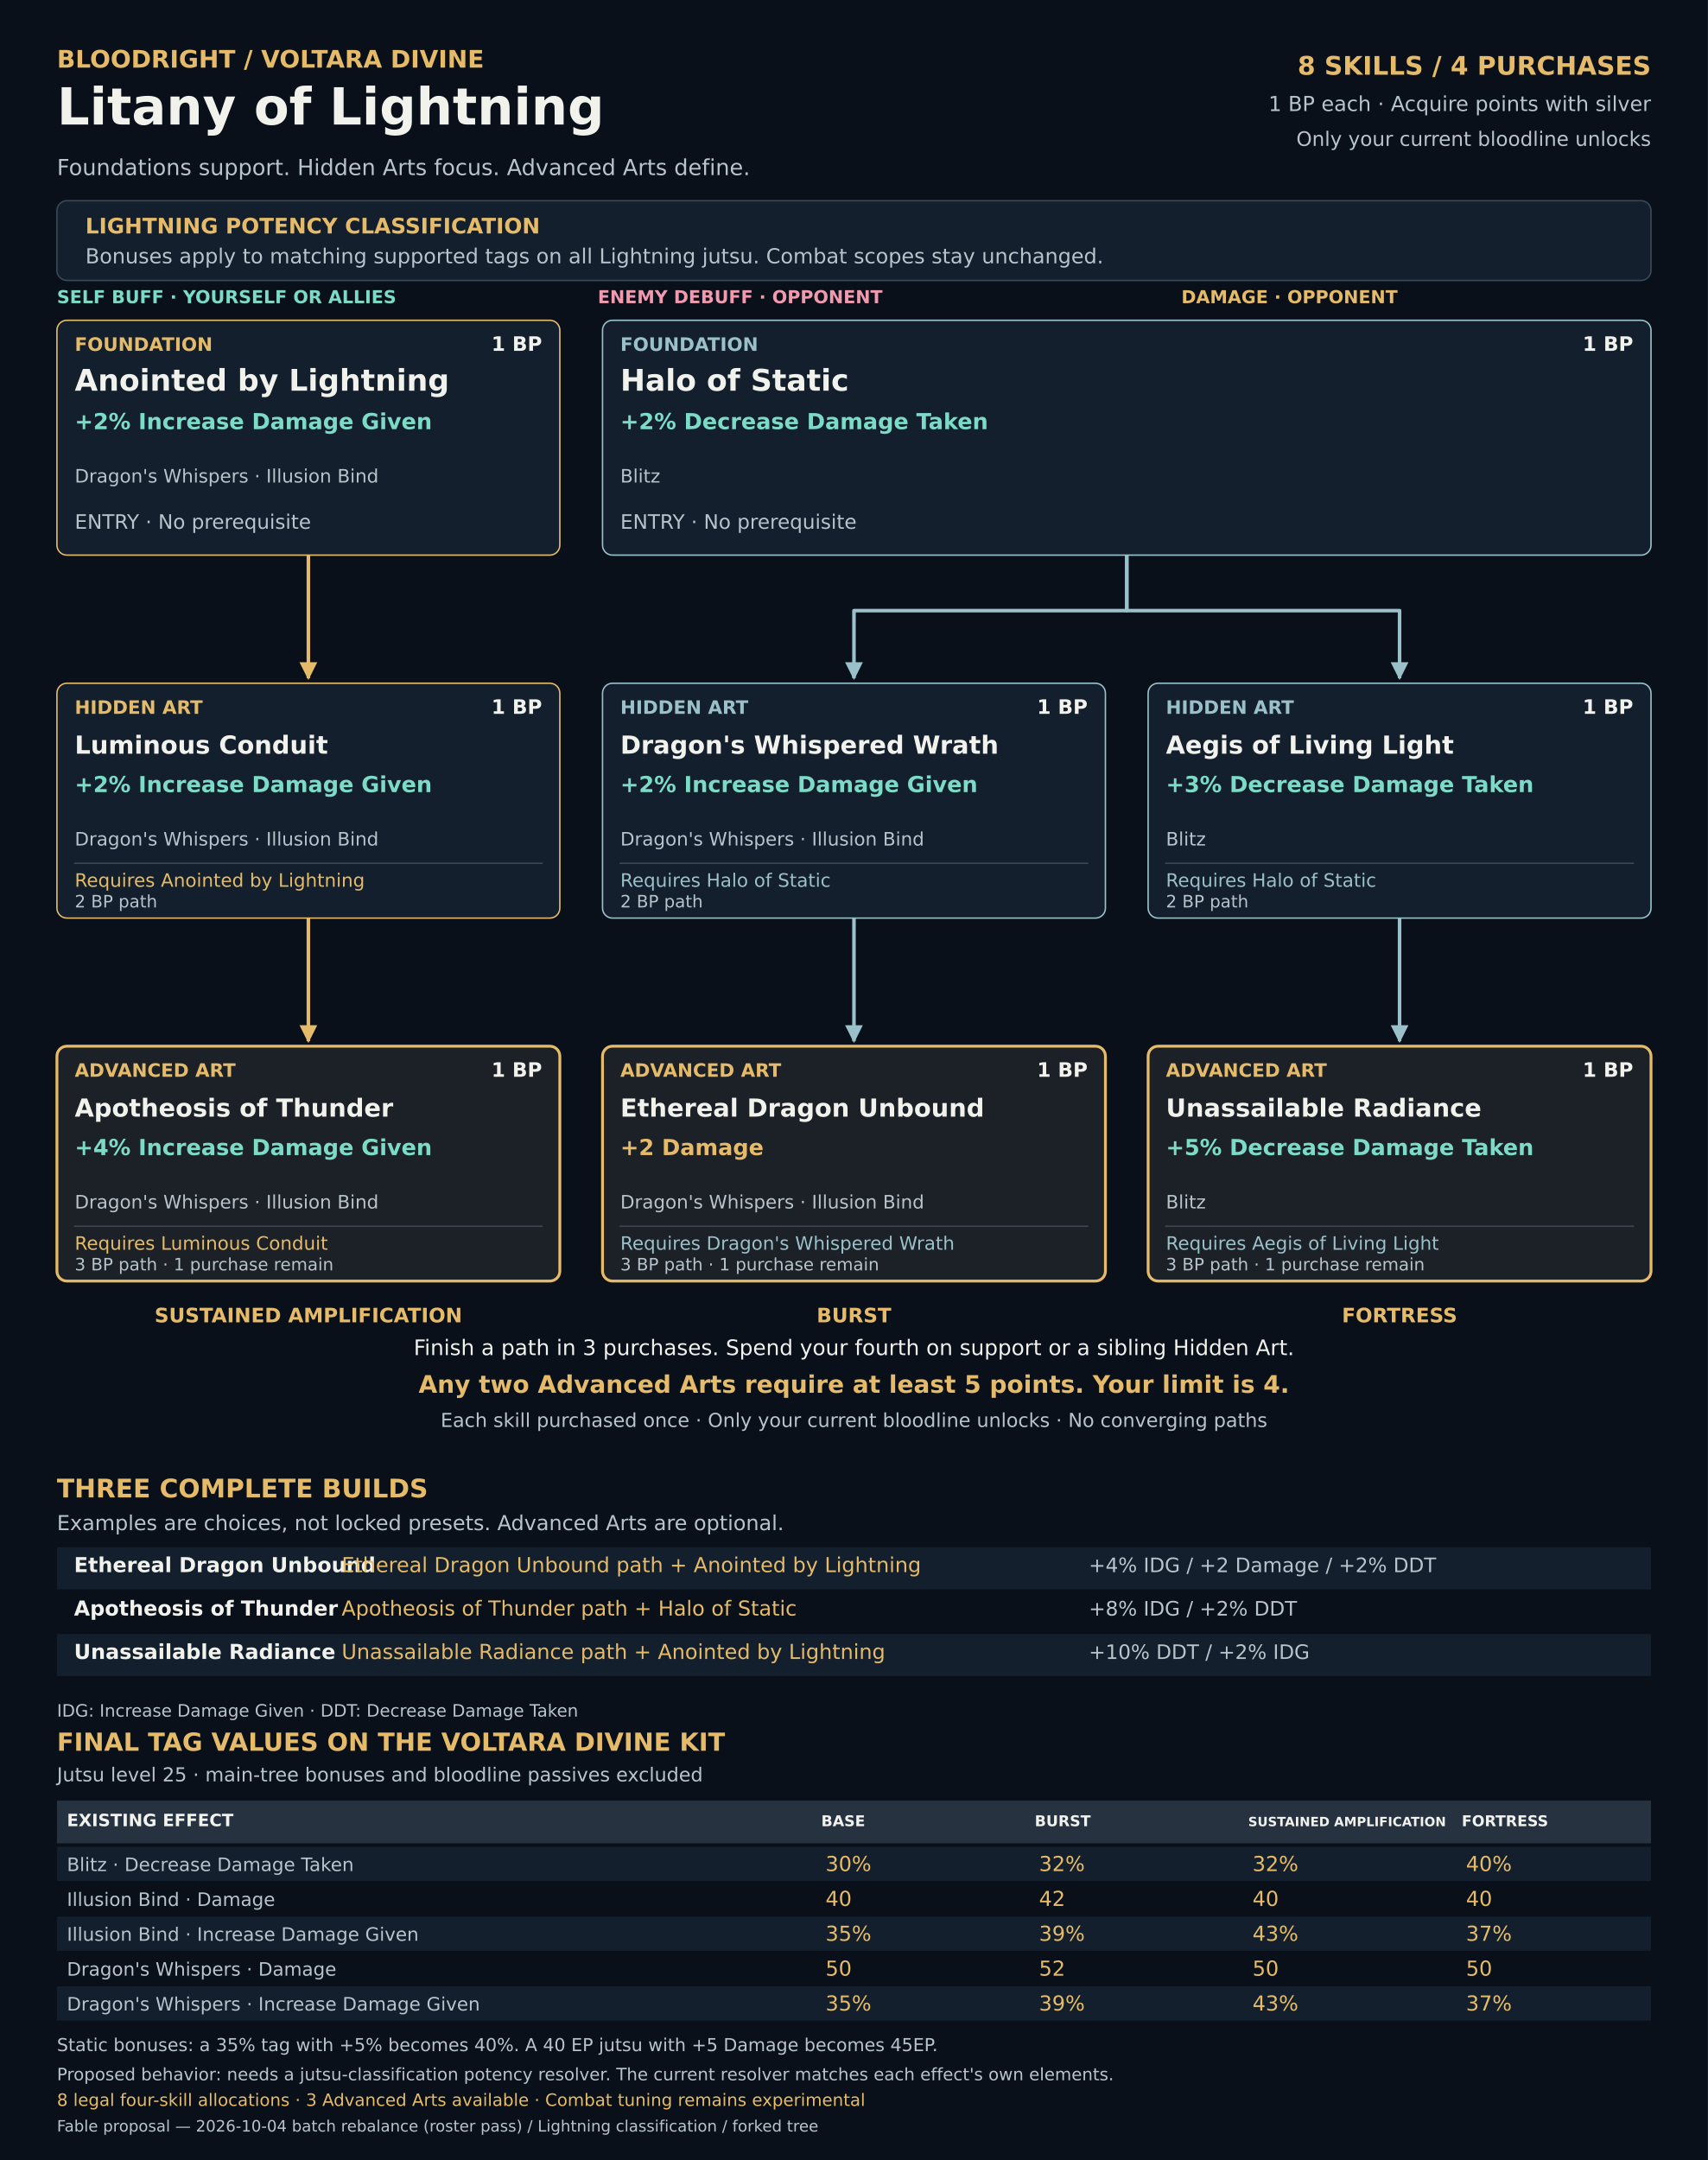
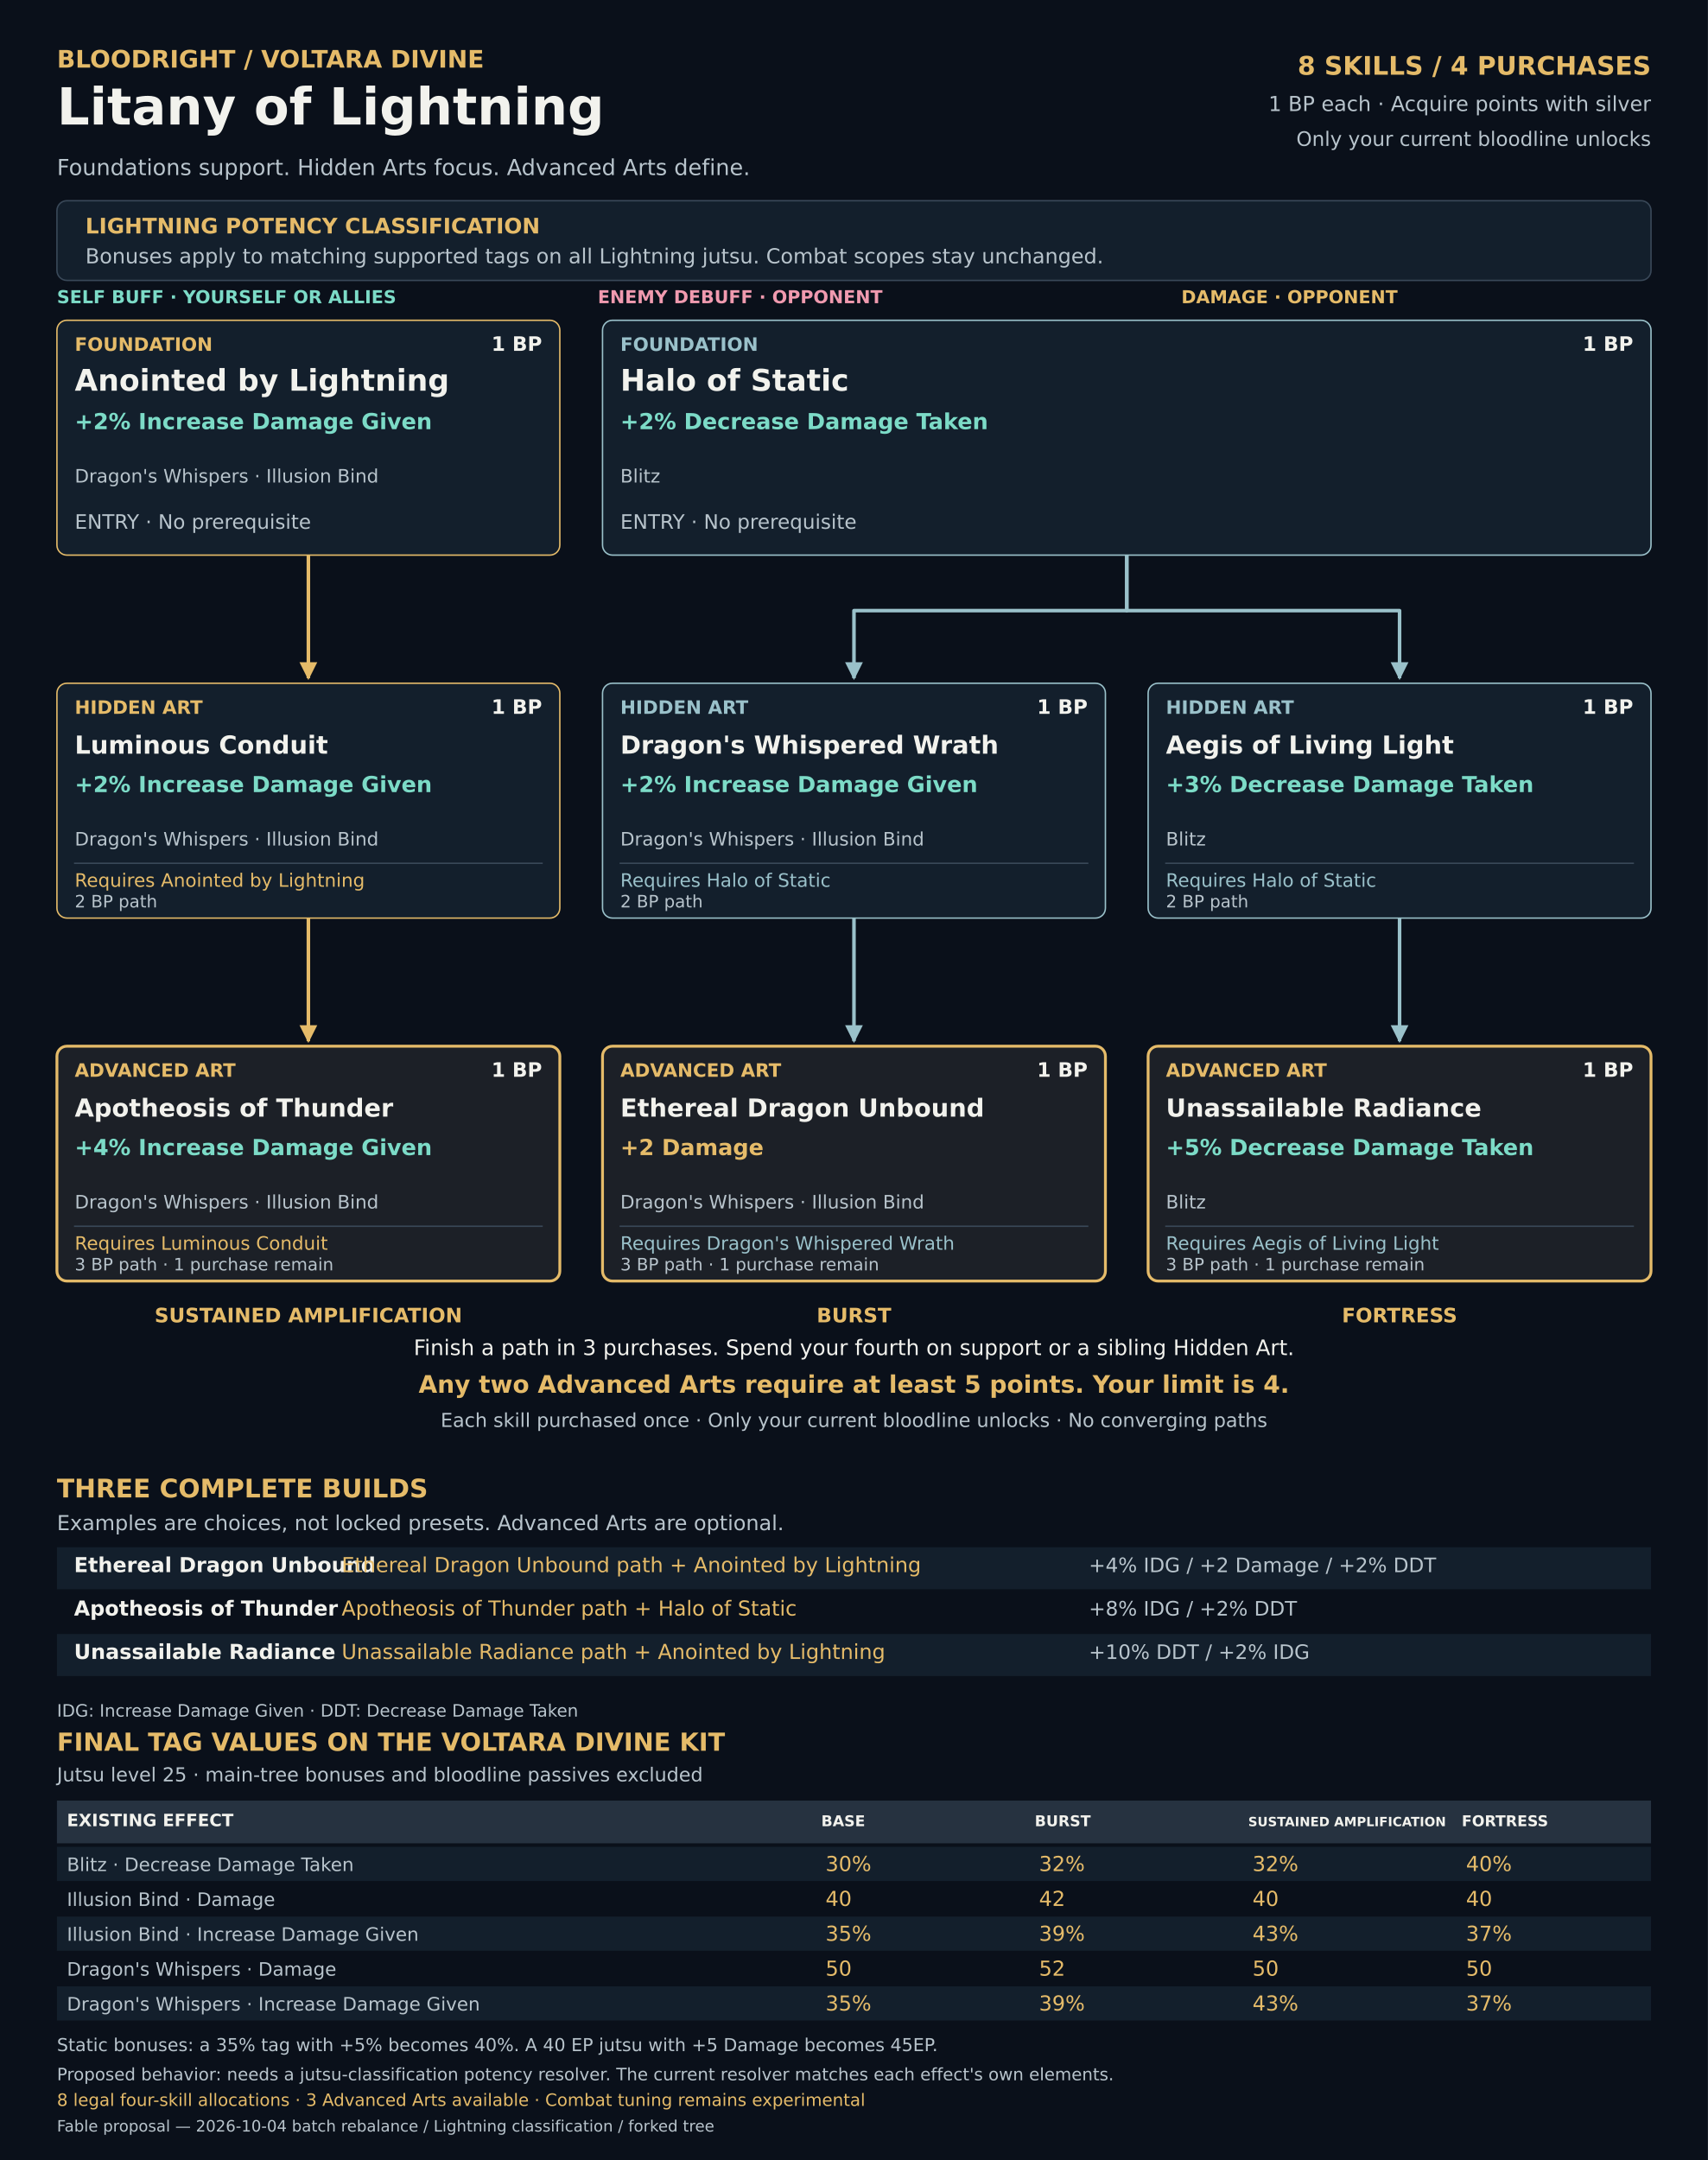
<svg xmlns="http://www.w3.org/2000/svg" width="2400" height="3035" viewBox="0 0 2400 3035" role="img" aria-labelledby="title desc">
  <defs>
    <marker id="arrow-0" viewBox="0 0 10 10" refX="9" refY="5" markerWidth="5" markerHeight="5" orient="auto">
      <path d="M0 0L10 5L0 10Z" fill="#e5bb69" />
    </marker>
    <marker id="arrow-1" viewBox="0 0 10 10" refX="9" refY="5" markerWidth="5" markerHeight="5" orient="auto">
      <path d="M0 0L10 5L0 10Z" fill="#9ac1ca" />
    </marker>
    <marker id="arrow-2" viewBox="0 0 10 10" refX="9" refY="5" markerWidth="5" markerHeight="5" orient="auto">
      <path d="M0 0L10 5L0 10Z" fill="#b8d98d" />
    </marker>
    <marker id="arrow-3" viewBox="0 0 10 10" refX="9" refY="5" markerWidth="5" markerHeight="5" orient="auto">
      <path d="M0 0L10 5L0 10Z" fill="#d9a6e0" />
    </marker>
  </defs>
  <g font-family="DejaVu Sans, sans-serif">
    <rect x="0" y="0" width="2400" height="3035" rx="0" fill="#0a101a" />
    <text x="80" y="95" font-size="34" font-weight="700" fill="#e5bb69" text-anchor="start">BLOODRIGHT / VOLTARA DIVINE</text>
    <text x="80" y="175" font-size="72" font-weight="700" fill="#f2f2ed" text-anchor="start">Litany of Lightning</text>
    <text x="80" y="246" font-size="31" font-weight="400" fill="#b8c4cc" text-anchor="start">Foundations support. Hidden Arts focus. Advanced Arts define.</text>
    <text x="2320" y="105" font-size="36" font-weight="700" fill="#e5bb69" text-anchor="end">8 SKILLS  /  4 PURCHASES</text>
    <text x="2320" y="156" font-size="29" font-weight="400" fill="#b8c4cc" text-anchor="end">1 BP each · Acquire points with silver</text>
    <text x="2320" y="205" font-size="28" font-weight="400" fill="#b8c4cc" text-anchor="end">Only your current bloodline unlocks</text>
    <rect x="80" y="282" width="2240" height="112" rx="14" fill="#131f2c" stroke="#394858" stroke-width="2" />
    <text x="120" y="328" font-size="30" font-weight="700" fill="#e5bb69" text-anchor="start">LIGHTNING POTENCY CLASSIFICATION</text>
    <text x="120" y="370" font-size="29" font-weight="400" fill="#b8c4cc" text-anchor="start">Bonuses apply to matching supported tags on all Lightning jutsu. Combat scopes stay unchanged.</text>
    <text x="80" y="426" font-size="25" font-weight="700" fill="#7cdbc7" text-anchor="start">SELF BUFF · YOURSELF OR ALLIES</text>
    <text x="840" y="426" font-size="25" font-weight="700" fill="#f09aaf" text-anchor="start">ENEMY DEBUFF · OPPONENT</text>
    <text x="1660" y="426" font-size="25" font-weight="700" fill="#e5bb69" text-anchor="start">DAMAGE · OPPONENT</text>
    <path id="edge-04-05" data-from="04" data-to="05" d="M433.333 1290 V1463" fill="none" stroke="#e5bb69" stroke-width="5" stroke-linejoin="round" marker-end="url(#arrow-0)" />
    <path id="edge-01-04" data-from="01" data-to="04" d="M433.333 780 V953" fill="none" stroke="#e5bb69" stroke-width="5" stroke-linejoin="round" marker-end="url(#arrow-0)" />
    <path id="edge-02-03" data-from="02" data-to="03" d="M1200 1290 V1463" fill="none" stroke="#9ac1ca" stroke-width="5" stroke-linejoin="round" marker-end="url(#arrow-1)" />
    <path id="edge-07-08" data-from="07" data-to="08" d="M1966.67 1290 V1463" fill="none" stroke="#9ac1ca" stroke-width="5" stroke-linejoin="round" marker-end="url(#arrow-1)" />
    <path id="edge-06-02" data-from="06" data-to="02" d="M1583.33 780 V858 H1200 V953" fill="none" stroke="#9ac1ca" stroke-width="5" stroke-linejoin="round" marker-end="url(#arrow-1)" />
    <path id="edge-06-07" data-from="06" data-to="07" d="M1583.33 780 V858 H1966.67 V953" fill="none" stroke="#9ac1ca" stroke-width="5" stroke-linejoin="round" marker-end="url(#arrow-1)" />
    <g id="node-01" data-cost="1" data-prerequisites="" data-potency-classification="Lightning">
      <rect x="80" y="450" width="706.667" height="330" rx="14" fill="#131f2c" stroke="#e5bb69" stroke-width="2" />
      <text x="105.0" y="493" font-size="26" font-weight="700" fill="#e5bb69" text-anchor="start">FOUNDATION</text>
      <text x="761.667" y="493" font-size="28" font-weight="700" fill="#f2f2ed" text-anchor="end">1 BP</text>
      <text x="105.0" y="549" font-size="42" font-weight="700" fill="#f2f2ed" text-anchor="start">Anointed by Lightning</text>
      <text x="105.0" y="603" font-size="31" font-weight="700" fill="#7cdbc7" text-anchor="start">+2% Increase Damage Given</text>
      <text x="105.0" y="678" font-size="26" font-weight="400" fill="#b8c4cc" text-anchor="start">Dragon's Whispers · Illusion Bind</text>
      <text x="105.0" y="743" font-size="28" font-weight="400" fill="#b8c4cc" text-anchor="start">ENTRY · No prerequisite</text>
    </g>
    <g id="node-06" data-cost="1" data-prerequisites="" data-potency-classification="Lightning">
      <rect x="846.667" y="450" width="1473.33" height="330" rx="14" fill="#131f2c" stroke="#9ac1ca" stroke-width="2" />
      <text x="871.667" y="493" font-size="26" font-weight="700" fill="#9ac1ca" text-anchor="start">FOUNDATION</text>
      <text x="2295.0" y="493" font-size="28" font-weight="700" fill="#f2f2ed" text-anchor="end">1 BP</text>
      <text x="871.667" y="549" font-size="42" font-weight="700" fill="#f2f2ed" text-anchor="start">Halo of Static</text>
      <text x="871.667" y="603" font-size="31" font-weight="700" fill="#7cdbc7" text-anchor="start">+2% Decrease Damage Taken</text>
      <text x="871.667" y="678" font-size="26" font-weight="400" fill="#b8c4cc" text-anchor="start">Blitz</text>
      <text x="871.667" y="743" font-size="28" font-weight="400" fill="#b8c4cc" text-anchor="start">ENTRY · No prerequisite</text>
    </g>
    <g id="node-04" data-cost="1" data-prerequisites="01" data-potency-classification="Lightning">
      <rect x="80" y="960" width="706.667" height="330" rx="14" fill="#131f2c" stroke="#e5bb69" stroke-width="2" />
      <text x="105.0" y="1003" font-size="26" font-weight="700" fill="#e5bb69" text-anchor="start">HIDDEN ART</text>
      <text x="761.667" y="1003" font-size="28" font-weight="700" fill="#f2f2ed" text-anchor="end">1 BP</text>
      <text x="105.0" y="1059" font-size="35" font-weight="700" fill="#f2f2ed" text-anchor="start">Luminous Conduit</text>
      <text x="105.0" y="1113" font-size="31" font-weight="700" fill="#7cdbc7" text-anchor="start">+2% Increase Damage Given</text>
      <text x="105.0" y="1188" font-size="26" font-weight="400" fill="#b8c4cc" text-anchor="start">Dragon's Whispers · Illusion Bind</text>
      <path d="M104 1213 L762.667 1213" fill="none" stroke="#394858" stroke-width="2" />
      <text x="105.0" y="1246" font-size="26" font-weight="400" fill="#e5bb69" text-anchor="start">Requires Anointed by Lightning</text>
      <text x="105.0" y="1275" font-size="24" font-weight="400" fill="#b8c4cc" text-anchor="start">2 BP path</text>
    </g>
    <g id="node-02" data-cost="1" data-prerequisites="06" data-potency-classification="Lightning">
      <rect x="846.667" y="960" width="706.667" height="330" rx="14" fill="#131f2c" stroke="#9ac1ca" stroke-width="2" />
      <text x="871.667" y="1003" font-size="26" font-weight="700" fill="#9ac1ca" text-anchor="start">HIDDEN ART</text>
      <text x="1528.333" y="1003" font-size="28" font-weight="700" fill="#f2f2ed" text-anchor="end">1 BP</text>
      <text x="871.667" y="1059" font-size="35" font-weight="700" fill="#f2f2ed" text-anchor="start">Dragon's Whispered Wrath</text>
      <text x="871.667" y="1113" font-size="31" font-weight="700" fill="#7cdbc7" text-anchor="start">+2% Increase Damage Given</text>
      <text x="871.667" y="1188" font-size="26" font-weight="400" fill="#b8c4cc" text-anchor="start">Dragon's Whispers · Illusion Bind</text>
      <path d="M870.667 1213 L1529.33 1213" fill="none" stroke="#394858" stroke-width="2" />
      <text x="871.667" y="1246" font-size="26" font-weight="400" fill="#9ac1ca" text-anchor="start">Requires Halo of Static</text>
      <text x="871.667" y="1275" font-size="24" font-weight="400" fill="#b8c4cc" text-anchor="start">2 BP path</text>
    </g>
    <g id="node-07" data-cost="1" data-prerequisites="06" data-potency-classification="Lightning">
      <rect x="1613.33" y="960" width="706.667" height="330" rx="14" fill="#131f2c" stroke="#9ac1ca" stroke-width="2" />
      <text x="1638.333" y="1003" font-size="26" font-weight="700" fill="#9ac1ca" text-anchor="start">HIDDEN ART</text>
      <text x="2295.0" y="1003" font-size="28" font-weight="700" fill="#f2f2ed" text-anchor="end">1 BP</text>
      <text x="1638.333" y="1059" font-size="35" font-weight="700" fill="#f2f2ed" text-anchor="start">Aegis of Living Light</text>
      <text x="1638.333" y="1113" font-size="31" font-weight="700" fill="#7cdbc7" text-anchor="start">+3% Decrease Damage Taken</text>
      <text x="1638.333" y="1188" font-size="26" font-weight="400" fill="#b8c4cc" text-anchor="start">Blitz</text>
      <path d="M1637.33 1213 L2296 1213" fill="none" stroke="#394858" stroke-width="2" />
      <text x="1638.333" y="1246" font-size="26" font-weight="400" fill="#9ac1ca" text-anchor="start">Requires Halo of Static</text>
      <text x="1638.333" y="1275" font-size="24" font-weight="400" fill="#b8c4cc" text-anchor="start">2 BP path</text>
    </g>
    <g id="node-05" data-cost="1" data-prerequisites="04" data-potency-classification="Lightning">
      <rect x="80" y="1470" width="706.667" height="330" rx="14" fill="#1c2027" stroke="#e5bb69" stroke-width="4" />
      <text x="105.0" y="1513" font-size="26" font-weight="700" fill="#e5bb69" text-anchor="start">ADVANCED ART</text>
      <text x="761.667" y="1513" font-size="28" font-weight="700" fill="#f2f2ed" text-anchor="end">1 BP</text>
      <text x="105.0" y="1569" font-size="35" font-weight="700" fill="#f2f2ed" text-anchor="start">Apotheosis of Thunder</text>
      <text x="105.0" y="1623" font-size="31" font-weight="700" fill="#7cdbc7" text-anchor="start">+4% Increase Damage Given</text>
      <text x="105.0" y="1698" font-size="26" font-weight="400" fill="#b8c4cc" text-anchor="start">Dragon's Whispers · Illusion Bind</text>
      <path d="M104 1723 L762.667 1723" fill="none" stroke="#394858" stroke-width="2" />
      <text x="105.0" y="1756" font-size="26" font-weight="400" fill="#e5bb69" text-anchor="start">Requires Luminous Conduit</text>
      <text x="105.0" y="1785" font-size="24" font-weight="400" fill="#b8c4cc" text-anchor="start">3 BP path · 1 purchase remain</text>
    </g>
    <g id="node-03" data-cost="1" data-prerequisites="02" data-potency-classification="Lightning">
      <rect x="846.667" y="1470" width="706.667" height="330" rx="14" fill="#1c2027" stroke="#e5bb69" stroke-width="4" />
      <text x="871.667" y="1513" font-size="26" font-weight="700" fill="#e5bb69" text-anchor="start">ADVANCED ART</text>
      <text x="1528.333" y="1513" font-size="28" font-weight="700" fill="#f2f2ed" text-anchor="end">1 BP</text>
      <text x="871.667" y="1569" font-size="35" font-weight="700" fill="#f2f2ed" text-anchor="start">Ethereal Dragon Unbound</text>
      <text x="871.667" y="1623" font-size="31" font-weight="700" fill="#e5bb69" text-anchor="start">+2 Damage</text>
      <text x="871.667" y="1698" font-size="26" font-weight="400" fill="#b8c4cc" text-anchor="start">Dragon's Whispers · Illusion Bind</text>
      <path d="M870.667 1723 L1529.33 1723" fill="none" stroke="#394858" stroke-width="2" />
      <text x="871.667" y="1756" font-size="26" font-weight="400" fill="#9ac1ca" text-anchor="start">Requires Dragon's Whispered Wrath</text>
      <text x="871.667" y="1785" font-size="24" font-weight="400" fill="#b8c4cc" text-anchor="start">3 BP path · 1 purchase remain</text>
    </g>
    <g id="node-08" data-cost="1" data-prerequisites="07" data-potency-classification="Lightning">
      <rect x="1613.33" y="1470" width="706.667" height="330" rx="14" fill="#1c2027" stroke="#e5bb69" stroke-width="4" />
      <text x="1638.333" y="1513" font-size="26" font-weight="700" fill="#e5bb69" text-anchor="start">ADVANCED ART</text>
      <text x="2295.0" y="1513" font-size="28" font-weight="700" fill="#f2f2ed" text-anchor="end">1 BP</text>
      <text x="1638.333" y="1569" font-size="35" font-weight="700" fill="#f2f2ed" text-anchor="start">Unassailable Radiance</text>
      <text x="1638.333" y="1623" font-size="31" font-weight="700" fill="#7cdbc7" text-anchor="start">+5% Decrease Damage Taken</text>
      <text x="1638.333" y="1698" font-size="26" font-weight="400" fill="#b8c4cc" text-anchor="start">Blitz</text>
      <path d="M1637.33 1723 L2296 1723" fill="none" stroke="#394858" stroke-width="2" />
      <text x="1638.333" y="1756" font-size="26" font-weight="400" fill="#9ac1ca" text-anchor="start">Requires Aegis of Living Light</text>
      <text x="1638.333" y="1785" font-size="24" font-weight="400" fill="#b8c4cc" text-anchor="start">3 BP path · 1 purchase remain</text>
    </g>
    <text x="433.333" y="1858" font-size="28" font-weight="700" fill="#e5bb69" text-anchor="middle">SUSTAINED AMPLIFICATION</text>
    <text x="1200.0" y="1858" font-size="28" font-weight="700" fill="#e5bb69" text-anchor="middle">BURST</text>
    <text x="1966.667" y="1858" font-size="28" font-weight="700" fill="#e5bb69" text-anchor="middle">FORTRESS</text>
    <text x="1200.0" y="1904" font-size="30" font-weight="400" fill="#f2f2ed" text-anchor="middle">Finish a path in 3 purchases. Spend your fourth on support or a sibling Hidden Art.</text>
    <text x="1200.0" y="1957" font-size="34" font-weight="700" fill="#e5bb69" text-anchor="middle">Any two Advanced Arts require at least 5 points. Your limit is 4.</text>
    <text x="1200.0" y="2005" font-size="27" font-weight="400" fill="#b8c4cc" text-anchor="middle">Each skill purchased once · Only your current bloodline unlocks · No converging paths</text>
    <text x="80" y="2104" font-size="36" font-weight="700" fill="#e5bb69" text-anchor="start">THREE COMPLETE BUILDS</text>
    <text x="80" y="2150" font-size="29" font-weight="400" fill="#b8c4cc" text-anchor="start">Examples are choices, not locked presets. Advanced Arts are optional.</text>
    <rect x="80" y="2174" width="2240" height="59" rx="0" fill="#131f2c" />
    <text x="104" y="2209" font-size="29" font-weight="700" fill="#f2f2ed" text-anchor="start">Ethereal Dragon Unbound</text>
    <text x="480" y="2209" font-size="29" font-weight="400" fill="#e5bb69" text-anchor="start">Ethereal Dragon Unbound path + Anointed by Lightning</text>
    <text x="1530" y="2209" font-size="28" font-weight="400" fill="#b8c4cc" text-anchor="start">+4% IDG / +2 Damage / +2% DDT</text>
    <rect x="80" y="2235" width="2240" height="59" rx="0" fill="#0a101a" />
    <text x="104" y="2270" font-size="29" font-weight="700" fill="#f2f2ed" text-anchor="start">Apotheosis of Thunder</text>
    <text x="480" y="2270" font-size="29" font-weight="400" fill="#e5bb69" text-anchor="start">Apotheosis of Thunder path + Halo of Static</text>
    <text x="1530" y="2270" font-size="28" font-weight="400" fill="#b8c4cc" text-anchor="start">+8% IDG / +2% DDT</text>
    <rect x="80" y="2296" width="2240" height="59" rx="0" fill="#131f2c" />
    <text x="104" y="2331" font-size="29" font-weight="700" fill="#f2f2ed" text-anchor="start">Unassailable Radiance</text>
    <text x="480" y="2331" font-size="29" font-weight="400" fill="#e5bb69" text-anchor="start">Unassailable Radiance path + Anointed by Lightning</text>
    <text x="1530" y="2331" font-size="28" font-weight="400" fill="#b8c4cc" text-anchor="start">+10% DDT / +2% IDG</text>
    <text x="80" y="2412" font-size="24" font-weight="400" fill="#b8c4cc" text-anchor="start">IDG: Increase Damage Given · DDT: Decrease Damage Taken</text>
    <text x="80" y="2460" font-size="35" font-weight="700" fill="#e5bb69" text-anchor="start">FINAL TAG VALUES ON THE VOLTARA DIVINE KIT</text>
    <text x="80" y="2503" font-size="27" font-weight="400" fill="#b8c4cc" text-anchor="start">Jutsu level 25 · main-tree bonuses and bloodline passives excluded</text>
    <rect x="80" y="2530" width="2240" height="60" rx="0" fill="#263240" />
    <text x="94" y="2566" font-size="24" font-weight="700" fill="#f2f2ed" text-anchor="start">EXISTING EFFECT</text>
    <text x="1154.0" y="2566" font-size="21" font-weight="700" fill="#f2f2ed" text-anchor="start">BASE</text>
    <text x="1454.0" y="2566" font-size="21" font-weight="700" fill="#f2f2ed" text-anchor="start">BURST</text>
    <text x="1754.0" y="2566" font-size="18" font-weight="700" fill="#f2f2ed" text-anchor="start">SUSTAINED AMPLIFICATION</text>
    <text x="2054.0" y="2566" font-size="21" font-weight="700" fill="#f2f2ed" text-anchor="start">FORTRESS</text>
    <rect x="80" y="2595" width="2240" height="48" rx="0" fill="#131f2c" />
    <text x="94" y="2629" font-size="26" font-weight="400" fill="#b8c4cc" text-anchor="start">Blitz · Decrease Damage Taken</text>
    <text x="1160.0" y="2629" font-size="29" font-weight="400" fill="#e5bb69" text-anchor="start">30%</text>
    <text x="1460.0" y="2629" font-size="29" font-weight="400" fill="#e5bb69" text-anchor="start">32%</text>
    <text x="1760.0" y="2629" font-size="29" font-weight="400" fill="#e5bb69" text-anchor="start">32%</text>
    <text x="2060.0" y="2629" font-size="29" font-weight="400" fill="#e5bb69" text-anchor="start">40%</text>
    <text x="94" y="2678" font-size="26" font-weight="400" fill="#b8c4cc" text-anchor="start">Illusion Bind · Damage</text>
    <text x="1160.0" y="2678" font-size="29" font-weight="400" fill="#e5bb69" text-anchor="start">40</text>
    <text x="1460.0" y="2678" font-size="29" font-weight="400" fill="#e5bb69" text-anchor="start">42</text>
    <text x="1760.0" y="2678" font-size="29" font-weight="400" fill="#e5bb69" text-anchor="start">40</text>
    <text x="2060.0" y="2678" font-size="29" font-weight="400" fill="#e5bb69" text-anchor="start">40</text>
    <rect x="80" y="2693" width="2240" height="48" rx="0" fill="#131f2c" />
    <text x="94" y="2727" font-size="26" font-weight="400" fill="#b8c4cc" text-anchor="start">Illusion Bind · Increase Damage Given</text>
    <text x="1160.0" y="2727" font-size="29" font-weight="400" fill="#e5bb69" text-anchor="start">35%</text>
    <text x="1460.0" y="2727" font-size="29" font-weight="400" fill="#e5bb69" text-anchor="start">39%</text>
    <text x="1760.0" y="2727" font-size="29" font-weight="400" fill="#e5bb69" text-anchor="start">43%</text>
    <text x="2060.0" y="2727" font-size="29" font-weight="400" fill="#e5bb69" text-anchor="start">37%</text>
    <text x="94" y="2776" font-size="26" font-weight="400" fill="#b8c4cc" text-anchor="start">Dragon's Whispers · Damage</text>
    <text x="1160.0" y="2776" font-size="29" font-weight="400" fill="#e5bb69" text-anchor="start">50</text>
    <text x="1460.0" y="2776" font-size="29" font-weight="400" fill="#e5bb69" text-anchor="start">52</text>
    <text x="1760.0" y="2776" font-size="29" font-weight="400" fill="#e5bb69" text-anchor="start">50</text>
    <text x="2060.0" y="2776" font-size="29" font-weight="400" fill="#e5bb69" text-anchor="start">50</text>
    <rect x="80" y="2791" width="2240" height="48" rx="0" fill="#131f2c" />
    <text x="94" y="2825" font-size="26" font-weight="400" fill="#b8c4cc" text-anchor="start">Dragon's Whispers · Increase Damage Given</text>
    <text x="1160.0" y="2825" font-size="29" font-weight="400" fill="#e5bb69" text-anchor="start">35%</text>
    <text x="1460.0" y="2825" font-size="29" font-weight="400" fill="#e5bb69" text-anchor="start">39%</text>
    <text x="1760.0" y="2825" font-size="29" font-weight="400" fill="#e5bb69" text-anchor="start">43%</text>
    <text x="2060.0" y="2825" font-size="29" font-weight="400" fill="#e5bb69" text-anchor="start">37%</text>
    <text x="80" y="2882" font-size="25" font-weight="400" fill="#b8c4cc" text-anchor="start">Static bonuses: a 35% tag with +5% becomes 40%. A 40 EP jutsu with +5 Damage becomes 45EP.</text>
    <text x="80" y="2923" font-size="24" font-weight="400" fill="#b8c4cc" text-anchor="start">Proposed behavior: needs a jutsu-classification potency resolver. The current resolver matches each effect's own elements.</text>
    <text x="80" y="2959" font-size="24" font-weight="400" fill="#e5bb69" text-anchor="start">8 legal four-skill allocations · 3 Advanced Arts available · Combat tuning remains experimental</text>
-     <text x="80" y="2995" font-size="22" font-weight="400" fill="#b8c4cc" text-anchor="start">Fable proposal — 2026-10-04 batch rebalance (roster pass) / Lightning classification / forked tree</text>
+     <text x="80" y="2995" font-size="22" font-weight="400" fill="#b8c4cc" text-anchor="start">Fable proposal — 2026-10-04 batch rebalance / Lightning classification / forked tree</text>
  </g>
</svg>
